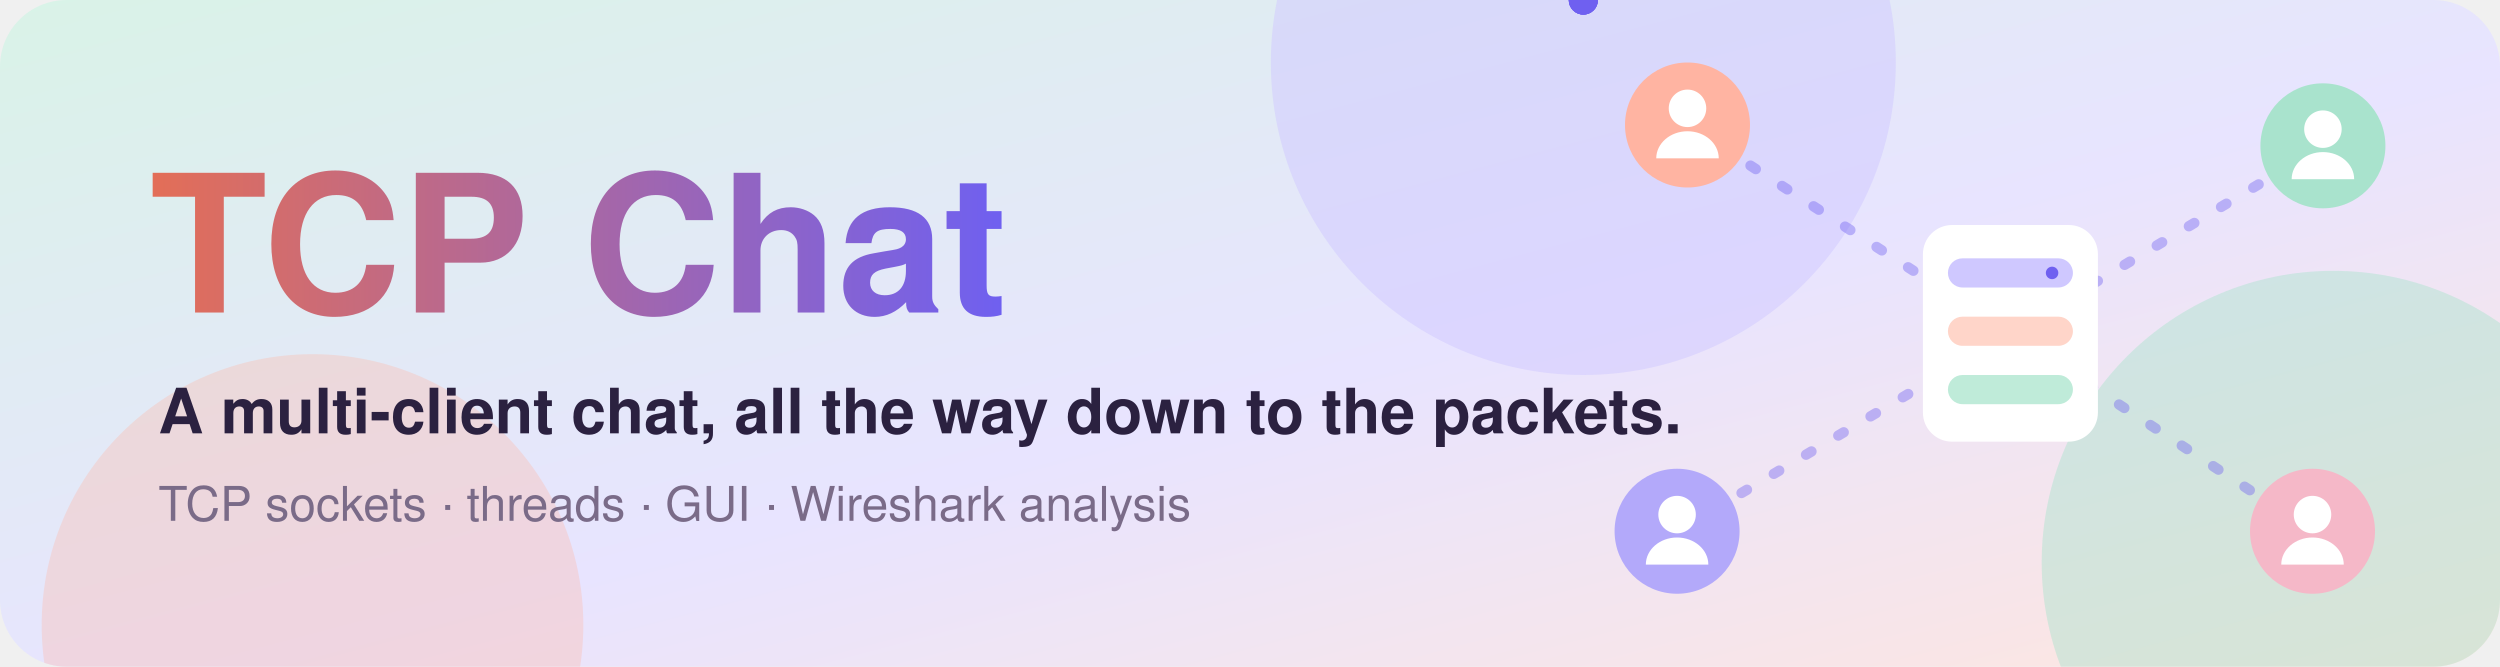
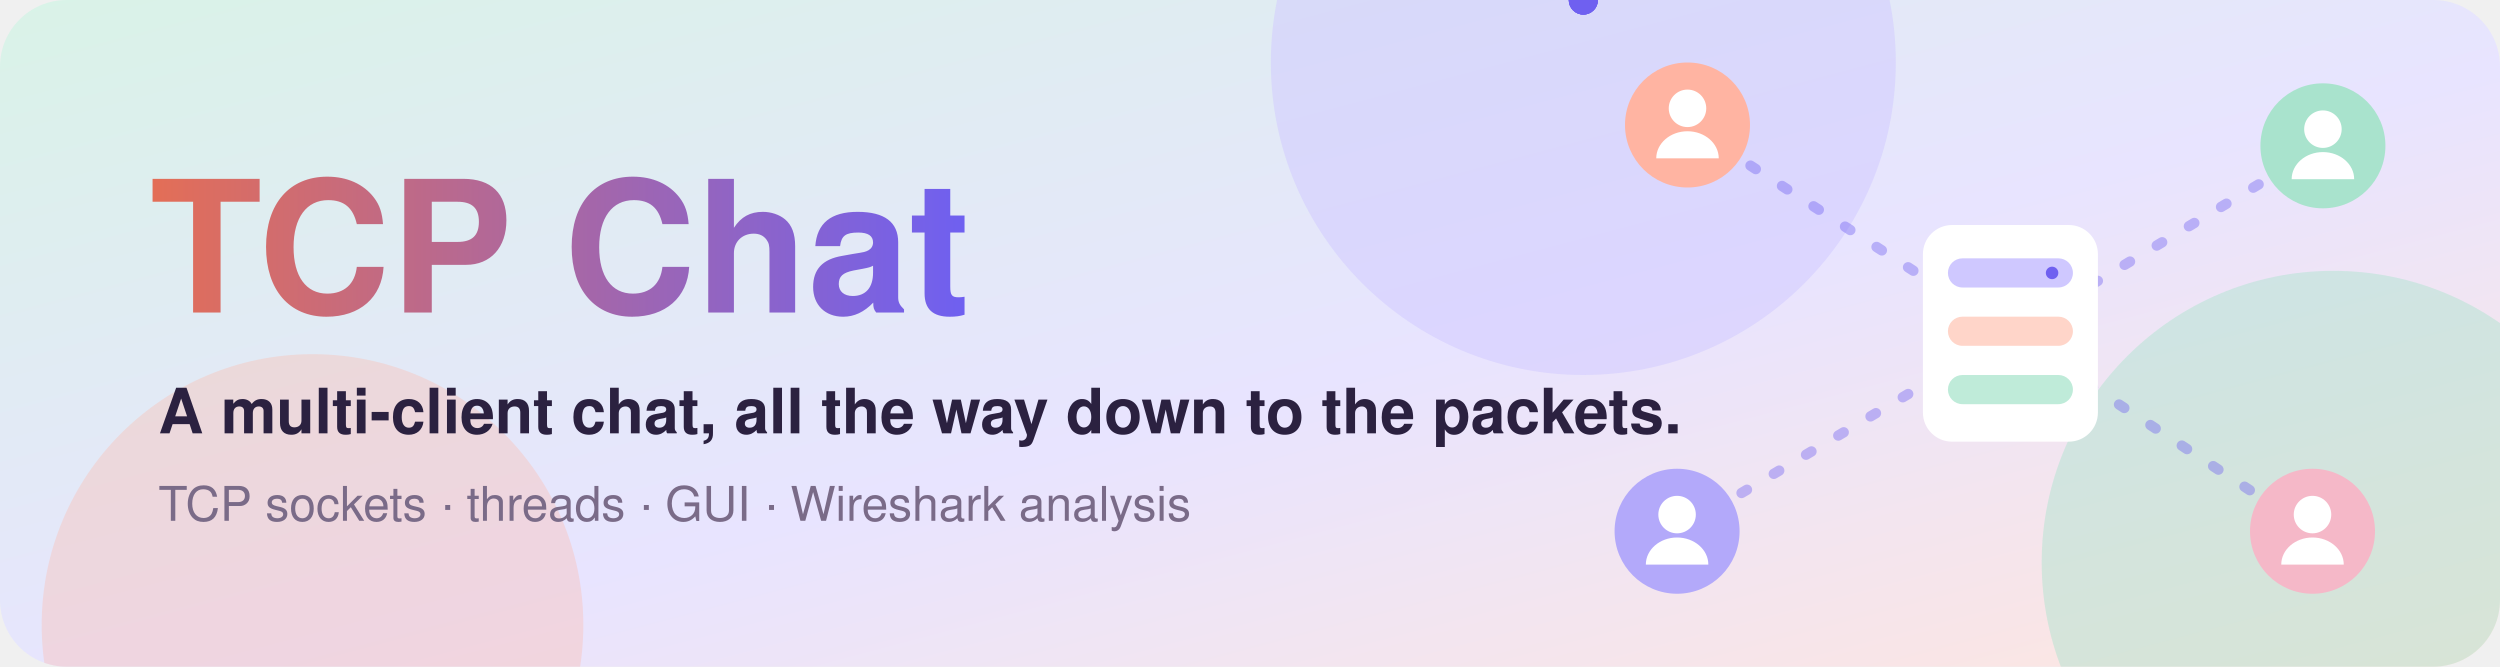
<svg xmlns="http://www.w3.org/2000/svg" viewBox="0 0 1200 320" width="1200" height="320" role="img" aria-label="TCP Chat: A multi-client chat, all the way down to the packets.">
  <defs>
    <linearGradient id="bg" x1="0" y1="0" x2="1" y2="1">
      <stop offset="0" stop-color="#D9F3E7" />
      <stop offset=".55" stop-color="#E8E4FF" />
      <stop offset="1" stop-color="#FFE6DE" />
    </linearGradient>
    <linearGradient id="t" x1="0" y1="0" x2="1" y2="0">
      <stop offset="0" stop-color="#E36E57" />
      <stop offset="1" stop-color="#6F60F0" />
    </linearGradient>
    <clipPath id="c">
      <rect width="1200" height="320" rx="32" />
    </clipPath>
    <path id="s" d="M0-14C2-4 4-2 14 0 4 2 2 4 0 14-2 4-4 2-14 0-4-2-2-4 0-14Z" />
    <path id="pin" d="M0 0C-5-9-22-20-22-37a22 22 0 0 1 44 0C22-20 5-9 0 0Z" />
  </defs>
  <style>
.blob{animation:drift 11s ease-in-out infinite alternate}.b2{animation-duration:14s;animation-direction:alternate-reverse}.b3{animation-duration:17s}
.bob{animation:bob 3.4s ease-in-out infinite}.d1{animation-delay:-.9s}.d2{animation-delay:-1.8s}.d3{animation-delay:-2.6s}
.walk{stroke-dasharray:3 15;animation:walk 3s linear infinite}
.tw{animation:tw 3.2s ease-in-out infinite}.t2{animation-delay:-1s}.t3{animation-delay:-2s}
.rise{animation:rise .9s ease-out both}.r2{animation-delay:.2s}
@keyframes drift{to{transform:translate(40px,-20px) scale(1.12)}}
@keyframes bob{0%,100%{transform:translateY(0)}50%{transform:translateY(-10px)}}
@keyframes walk{to{stroke-dashoffset:-54}}
@keyframes tw{0%,100%{opacity:.35}50%{opacity:1}}
@keyframes rise{from{opacity:0;transform:translateY(16px)}}
@media (prefers-reduced-motion:reduce){*{animation:none!important}}
</style>
  <g clip-path="url(#c)">
    <rect width="1200" height="320" fill="url(#bg)" />
    <circle class="blob" cx="150" cy="300" r="130" fill="#FFB4A2" opacity=".32" />
    <circle class="blob b2" cx="760" cy="30" r="150" fill="#CFC8FF" opacity=".5" />
    <circle class="blob b3" cx="1120" cy="270" r="140" fill="#A9E3CD" opacity=".45" />
    <g transform="translate(760 0)">
      <path class="walk" d="M50 60L205 160" stroke="#6F60F0" stroke-opacity=".4" stroke-width="5" stroke-linecap="round" />
      <circle r="7" fill="#6F60F0">
        <animateMotion dur="2.2s" repeatCount="indefinite" path="M50 60L205 160" />
      </circle>
      <path class="walk" d="M45 255L205 160" stroke="#6F60F0" stroke-opacity=".4" stroke-width="5" stroke-linecap="round" />
      <circle r="7" fill="#6F60F0">
        <animateMotion dur="2.6s" repeatCount="indefinite" path="M205 160L45 255" />
      </circle>
      <path class="walk" d="M355 70L205 160" stroke="#6F60F0" stroke-opacity=".4" stroke-width="5" stroke-linecap="round" />
      <circle r="7" fill="#6F60F0">
        <animateMotion dur="3.0s" repeatCount="indefinite" path="M355 70L205 160" />
      </circle>
      <path class="walk" d="M350 255L205 160" stroke="#6F60F0" stroke-opacity=".4" stroke-width="5" stroke-linecap="round" />
      <circle r="7" fill="#6F60F0">
        <animateMotion dur="3.4s" repeatCount="indefinite" path="M205 160L350 255" />
      </circle>
      <g transform="translate(163 108)">
        <g class="bob">
          <rect width="84" height="104" rx="14" fill="#fff" />
          <rect x="12" y="16" width="60" height="14" rx="7" fill="#CFC8FF" />
          <rect x="12" y="44" width="60" height="14" rx="7" fill="#FFD5C9" />
          <rect x="12" y="72" width="60" height="14" rx="7" fill="#BFEBD9" />
          <circle cx="62" cy="23" r="3" fill="#6F60F0" />
        </g>
      </g>
      <g transform="translate(50 60)">
        <g class="bob d1">
          <circle r="30" fill="#FFB4A2" />
          <circle cy="-8" r="9" fill="#fff" />
          <path d="M-15 16a15 13 0 0 1 30 0z" fill="#fff" />
        </g>
      </g>
      <g transform="translate(45 255)">
        <g class="bob d2">
          <circle r="30" fill="#B3A9FA" />
          <circle cy="-8" r="9" fill="#fff" />
          <path d="M-15 16a15 13 0 0 1 30 0z" fill="#fff" />
        </g>
      </g>
      <g transform="translate(355 70)">
        <g class="bob d3">
          <circle r="30" fill="#A9E3CD" />
          <circle cy="-8" r="9" fill="#fff" />
          <path d="M-15 16a15 13 0 0 1 30 0z" fill="#fff" />
        </g>
      </g>
      <g transform="translate(350 255)">
        <g class="bob">
          <circle r="30" fill="#F5B8C8" />
          <circle cy="-8" r="9" fill="#fff" />
          <path d="M-15 16a15 13 0 0 1 30 0z" fill="#fff" />
        </g>
      </g>
    </g>
    <g font-family="-apple-system,BlinkMacSystemFont,'Segoe UI',Helvetica,Arial,sans-serif">
-       <text class="rise" x="72" y="150" font-size="92" font-weight="800" fill="url(#t)">TCP Chat</text>
+       <text class="rise" x="72" y="150" font-size="88" font-weight="800" fill="url(#t)">TCP Chat</text>
      <text class="rise r2" x="76" y="208" font-size="30" font-weight="700" fill="#2B2140">A multi-client chat, all the way down to the packets.</text>
      <text class="rise r2" x="76" y="250" font-size="23" fill="#7A6B88">TCP sockets · threads · GUI · Wireshark analysis</text>
    </g>
  </g>
</svg>
